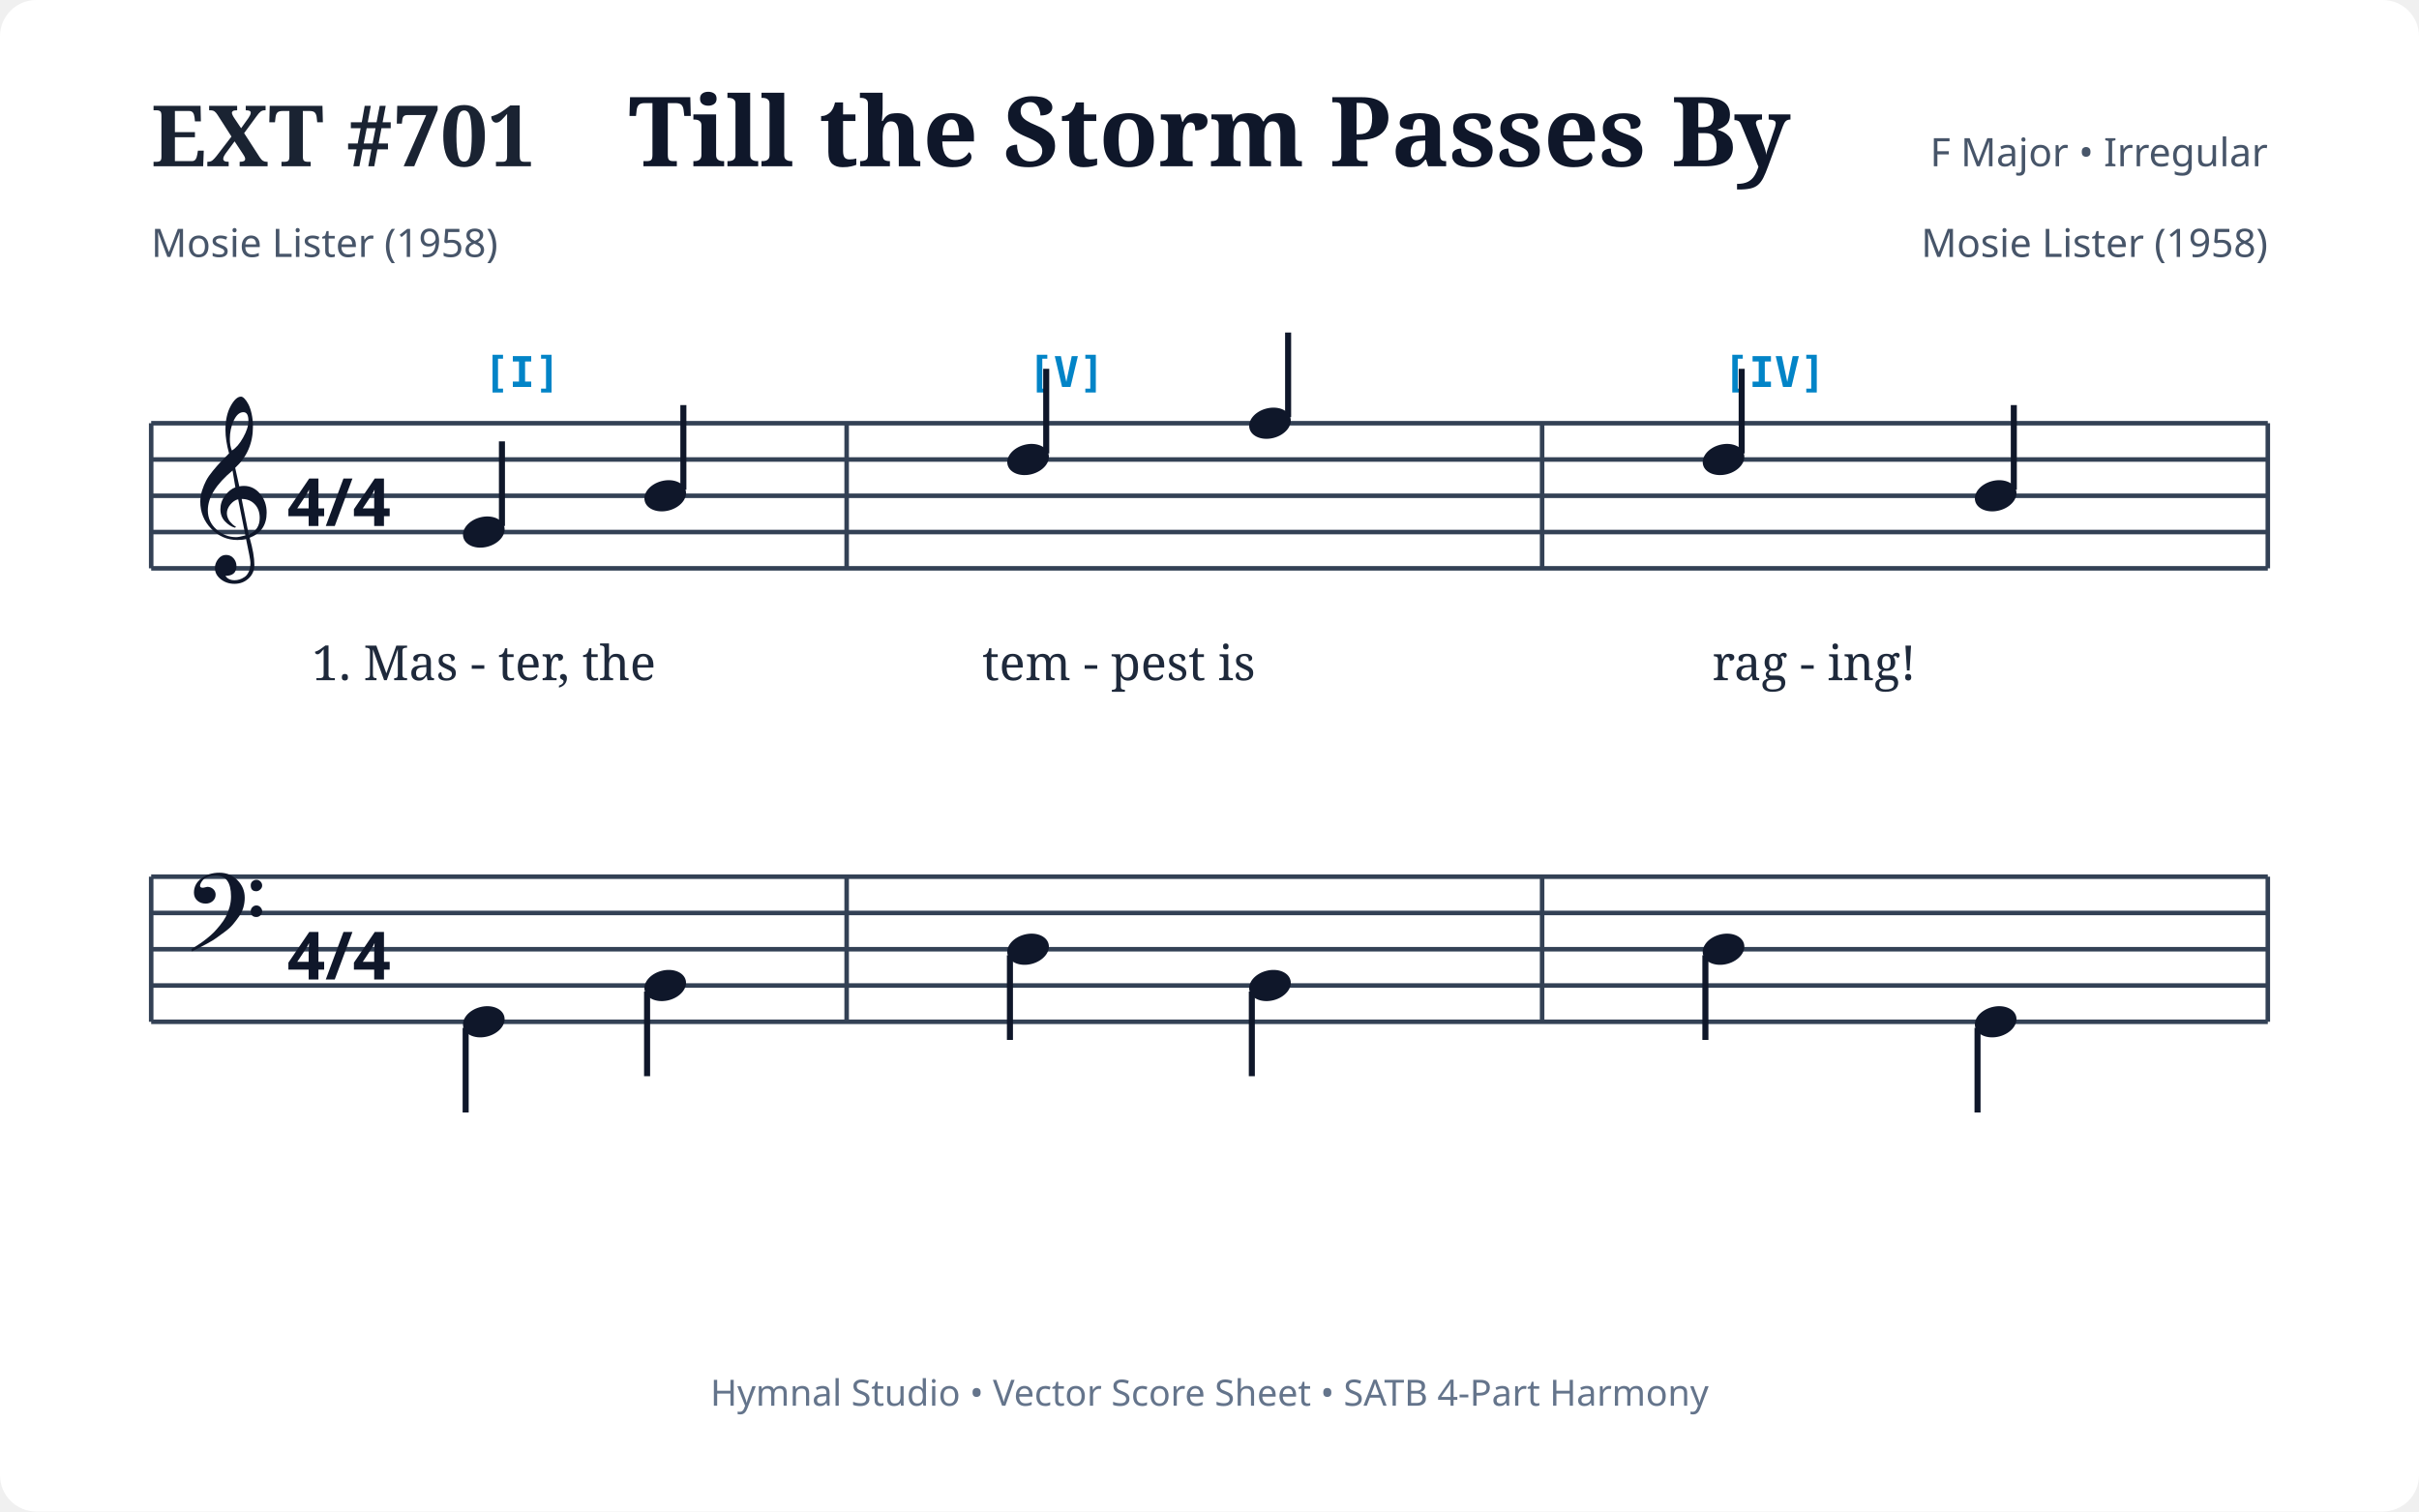
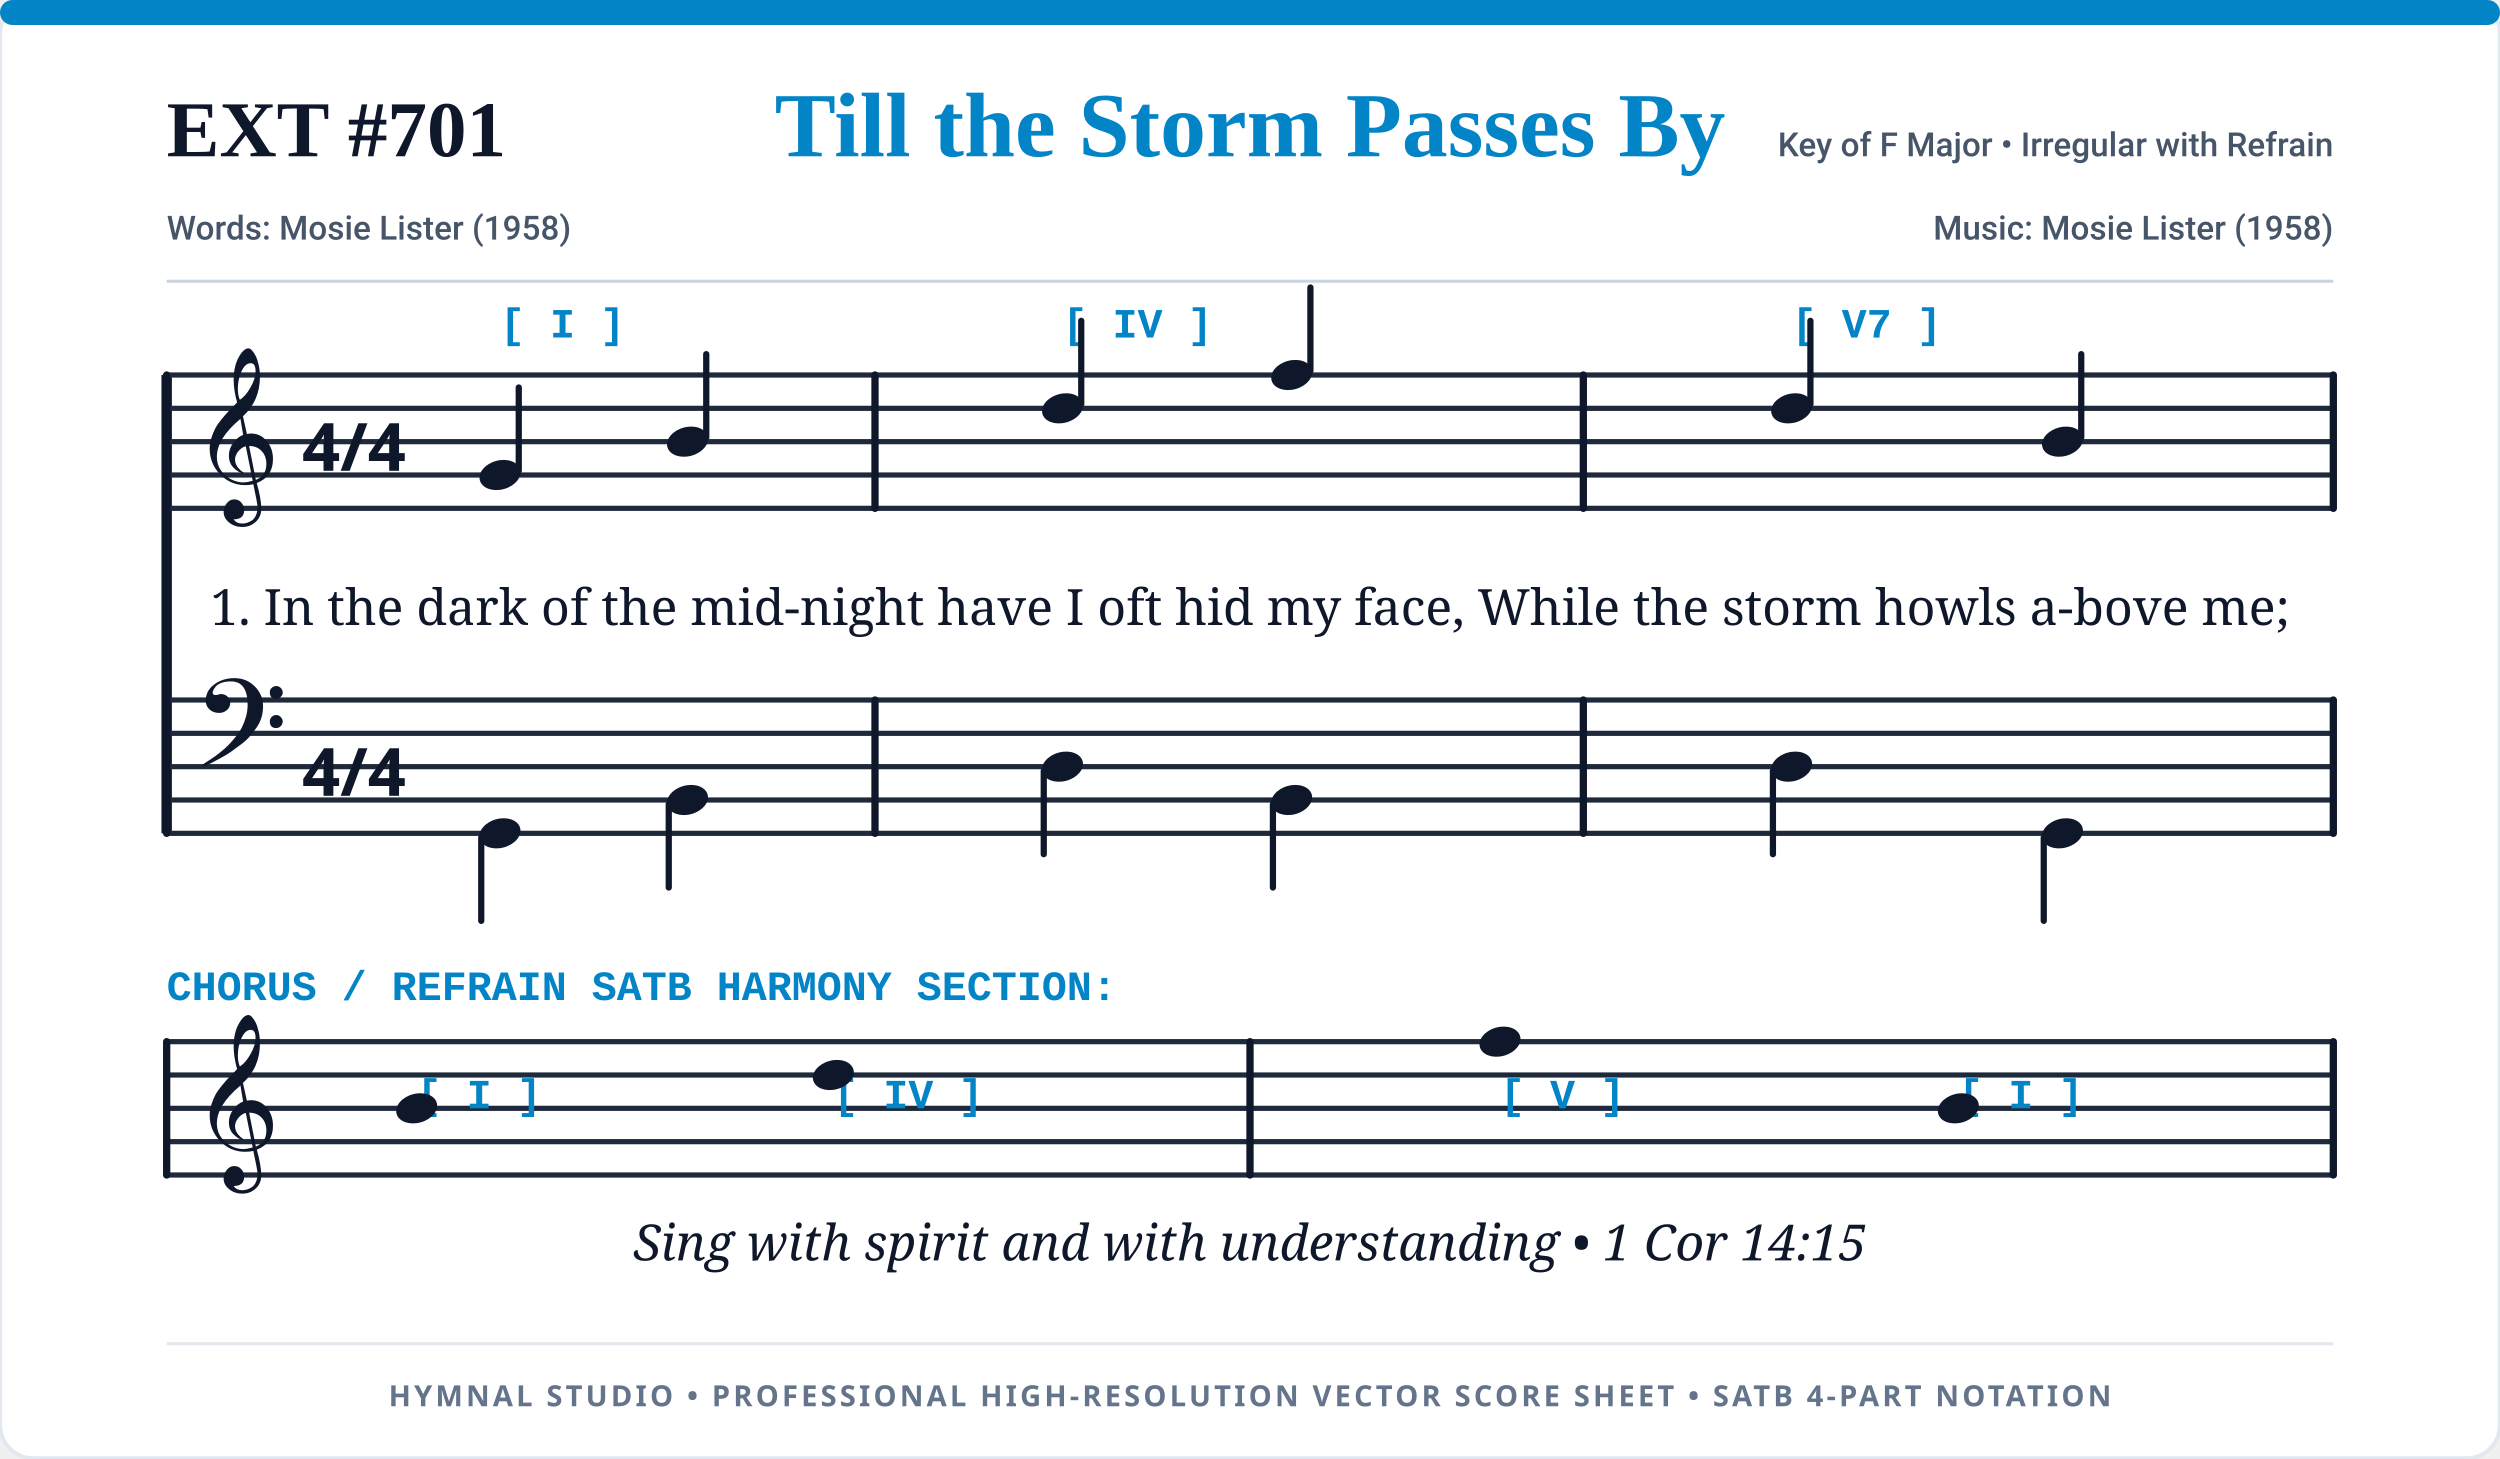
- <svg xmlns="http://www.w3.org/2000/svg" viewBox="0 0 800 500" width="100%" height="100%">
+ <svg xmlns="http://www.w3.org/2000/svg" viewBox="0 0 1200 700" width="100%" height="100%">
  <defs>
    <style>
      .score-bg { fill: #ffffff; }
-       .header-num { font-family: 'Cinzel', serif; font-size: 28px; font-weight: bold; fill: #1a2332; }
-       .header-title { font-family: 'Georgia', serif; font-size: 32px; font-weight: bold; fill: #0f172a; text-anchor: middle; }
-       .meta-text { font-family: sans-serif; font-size: 13px; fill: #475569; }
-       .staff-line { stroke: #334155; stroke-width: 1.5; }
-       .clef-symbol { fill: #0f172a; }
+       .header-num { font-family: 'Cinzel', 'Times New Roman', serif; font-size: 38px; font-weight: bold; fill: #0f172a; }
+       .header-title { font-family: 'Georgia', 'Times New Roman', serif; font-size: 44px; font-weight: bold; fill: #0284c7; text-anchor: middle; }
+       .meta-text { font-family: -apple-system, BlinkMacSystemFont, 'Segoe UI', Roboto, sans-serif; font-size: 16px; fill: #475569; font-weight: 500; }
+       .staff-line { stroke: #1e293b; stroke-width: 2.5; stroke-linecap: round; }
+       .bar-line { stroke: #0f172a; stroke-width: 3.5; stroke-linecap: round; }
+       .clef-symbol { fill: #0f172a; font-family: serif; font-size: 72px; }
+       .time-sig { font-family: sans-serif; font-size: 32px; font-weight: 800; fill: #0f172a; }
      .note-head { fill: #0f172a; }
-       .note-stem { stroke: #0f172a; stroke-width: 2; }
-       .lyric-text { font-family: 'Georgia', serif; font-size: 16px; fill: #1e293b; text-anchor: middle; }
-       .chord-badge { font-family: monospace; font-size: 14px; font-weight: bold; fill: #0284c7; }
+       .note-stem { stroke: #0f172a; stroke-width: 3; stroke-linecap: round; }
+       .lyric-text { font-family: 'Georgia', serif; font-size: 24px; fill: #0f172a; text-anchor: middle; font-weight: 500; }
+       .chord-badge { font-family: 'Courier New', monospace; font-size: 20px; font-weight: 900; fill: #0284c7; }
+       .footer-brand { font-family: sans-serif; font-size: 14px; fill: #64748b; font-weight: 600; text-anchor: middle; letter-spacing: 1.5px; }
+       .stave-bracket { stroke: #0f172a; stroke-width: 5; fill: none; }
    </style>
  </defs>
-   <rect width="800" height="500" class="score-bg" rx="12" />
-   <text x="50" y="55" class="header-num">EXT #701</text>
-   <text x="400" y="55" class="header-title">Till the Storm Passes By</text>
-   <text x="750" y="55" class="meta-text" text-anchor="end">F Major • Irregular</text>
-   <text x="50" y="85" class="meta-text">Mosie Lister (1958)</text>
-   <text x="750" y="85" class="meta-text" text-anchor="end">Mosie Lister (1958)</text>
-   <g transform="translate(50, 140)">
-     <line x1="0" y1="0" x2="700" y2="0" class="staff-line" />
-     <line x1="0" y1="12" x2="700" y2="12" class="staff-line" />
-     <line x1="0" y1="24" x2="700" y2="24" class="staff-line" />
-     <line x1="0" y1="36" x2="700" y2="36" class="staff-line" />
-     <line x1="0" y1="48" x2="700" y2="48" class="staff-line" />
-     <line x1="0" y1="0" x2="0" y2="48" class="staff-line" stroke-width="2.5" />
-     <line x1="230" y1="0" x2="230" y2="48" class="staff-line" />
-     <line x1="460" y1="0" x2="460" y2="48" class="staff-line" />
-     <line x1="700" y1="0" x2="700" y2="48" class="staff-line" stroke-width="3" />
-     <text x="10" y="38" font-family="serif" font-size="52" class="clef-symbol">𝄞</text>
-     <text x="45" y="34" font-family="sans-serif" font-size="22" font-weight="bold" fill="#0f172a">4/4</text>
-     <text x="110" y="-12" class="chord-badge">[I]</text>
-     <ellipse cx="110" cy="36" rx="7" ry="5" class="note-head" transform="rotate(-15 110 36)" />
-     <line x1="116" y1="34" x2="116" y2="6" class="note-stem" />
-     <ellipse cx="170" cy="24" rx="7" ry="5" class="note-head" transform="rotate(-15 170 24)" />
-     <line x1="176" y1="22" x2="176" y2="-6" class="note-stem" />
-     <text x="290" y="-12" class="chord-badge">[V]</text>
-     <ellipse cx="290" cy="12" rx="7" ry="5" class="note-head" transform="rotate(-15 290 12)" />
-     <line x1="296" y1="10" x2="296" y2="-18" class="note-stem" />
-     <ellipse cx="370" cy="0" rx="7" ry="5" class="note-head" transform="rotate(-15 370 0)" />
-     <line x1="376" y1="-2" x2="376" y2="-30" class="note-stem" />
-     <text x="520" y="-12" class="chord-badge">[IV]</text>
-     <ellipse cx="520" cy="12" rx="7" ry="5" class="note-head" transform="rotate(-15 520 12)" />
-     <line x1="526" y1="10" x2="526" y2="-18" class="note-stem" />
-     <ellipse cx="610" cy="24" rx="7" ry="5" class="note-head" transform="rotate(-15 610 24)" />
-     <line x1="616" y1="22" x2="616" y2="-6" class="note-stem" />
+   <rect width="1200" height="700" class="score-bg" rx="16" stroke="#e2e8f0" stroke-width="2" />
+   <rect x="0" y="0" width="1200" height="12" fill="#0284c7" rx="6" />
+   <text x="80" y="75" class="header-num">EXT #701</text>
+   <text x="600" y="75" class="header-title">Till the Storm Passes By</text>
+   <text x="1120" y="75" class="meta-text" text-anchor="end">Key of F Major • Irregular with Refrain</text>
+   <text x="80" y="115" class="meta-text">Words: Mosie Lister (1958)</text>
+   <text x="1120" y="115" class="meta-text" text-anchor="end">Music: Mosie Lister (1958)</text>
+   <line x1="80" y1="135" x2="1120" y2="135" stroke="#cbd5e1" stroke-width="1.5" />
+   <line x1="80" y1="180" x2="80" y2="400" class="stave-bracket" />
+   <g transform="translate(80, 180)">
+     <line x1="0" y1="0" x2="1040" y2="0" class="staff-line" />
+     <line x1="0" y1="16" x2="1040" y2="16" class="staff-line" />
+     <line x1="0" y1="32" x2="1040" y2="32" class="staff-line" />
+     <line x1="0" y1="48" x2="1040" y2="48" class="staff-line" />
+     <line x1="0" y1="64" x2="1040" y2="64" class="staff-line" />
+     <line x1="0" y1="0" x2="0" y2="64" class="bar-line" />
+     <line x1="340" y1="0" x2="340" y2="64" class="bar-line" />
+     <line x1="680" y1="0" x2="680" y2="64" class="bar-line" />
+     <line x1="1040" y1="0" x2="1040" y2="64" class="bar-line" />
+     <text x="12" y="52" class="clef-symbol">𝄞</text>
+     <text x="65" y="46" class="time-sig">4/4</text>
+     <text x="160" y="-18" class="chord-badge">[ I ]</text>
+     <ellipse cx="160" cy="48" rx="10" ry="7" class="note-head" transform="rotate(-15 160 48)" />
+     <line x1="169" y1="46" x2="169" y2="6" class="note-stem" />
+     <ellipse cx="250" cy="32" rx="10" ry="7" class="note-head" transform="rotate(-15 250 32)" />
+     <line x1="259" y1="30" x2="259" y2="-10" class="note-stem" />
+     <text x="430" y="-18" class="chord-badge">[ IV ]</text>
+     <ellipse cx="430" cy="16" rx="10" ry="7" class="note-head" transform="rotate(-15 430 16)" />
+     <line x1="439" y1="14" x2="439" y2="-26" class="note-stem" />
+     <ellipse cx="540" cy="0" rx="10" ry="7" class="note-head" transform="rotate(-15 540 0)" />
+     <line x1="549" y1="-2" x2="549" y2="-42" class="note-stem" />
+     <text x="780" y="-18" class="chord-badge">[ V7 ]</text>
+     <ellipse cx="780" cy="16" rx="10" ry="7" class="note-head" transform="rotate(-15 780 16)" />
+     <line x1="789" y1="14" x2="789" y2="-26" class="note-stem" />
+     <ellipse cx="910" cy="32" rx="10" ry="7" class="note-head" transform="rotate(-15 910 32)" />
+     <line x1="919" y1="30" x2="919" y2="-10" class="note-stem" />
  </g>
-   <text x="160" y="225" class="lyric-text">1. Mas - ter, the</text>
-   <text x="370" y="225" class="lyric-text">tem - pest is</text>
-   <text x="600" y="225" class="lyric-text">rag - ing!</text>
-   <g transform="translate(50, 290)">
-     <line x1="0" y1="0" x2="700" y2="0" class="staff-line" />
-     <line x1="0" y1="12" x2="700" y2="12" class="staff-line" />
-     <line x1="0" y1="24" x2="700" y2="24" class="staff-line" />
-     <line x1="0" y1="36" x2="700" y2="36" class="staff-line" />
-     <line x1="0" y1="48" x2="700" y2="48" class="staff-line" />
-     <line x1="0" y1="0" x2="0" y2="48" class="staff-line" stroke-width="2.5" />
-     <line x1="230" y1="0" x2="230" y2="48" class="staff-line" />
-     <line x1="460" y1="0" x2="460" y2="48" class="staff-line" />
-     <line x1="700" y1="0" x2="700" y2="48" class="staff-line" stroke-width="3" />
-     <text x="10" y="32" font-family="serif" font-size="44" class="clef-symbol">𝄢</text>
-     <text x="45" y="34" font-family="sans-serif" font-size="22" font-weight="bold" fill="#0f172a">4/4</text>
-     <ellipse cx="110" cy="48" rx="7" ry="5" class="note-head" transform="rotate(-15 110 48)" />
-     <line x1="104" y1="50" x2="104" y2="78" class="note-stem" />
-     <ellipse cx="170" cy="36" rx="7" ry="5" class="note-head" transform="rotate(-15 170 36)" />
-     <line x1="164" y1="38" x2="164" y2="66" class="note-stem" />
-     <ellipse cx="290" cy="24" rx="7" ry="5" class="note-head" transform="rotate(-15 290 24)" />
-     <line x1="284" y1="26" x2="284" y2="54" class="note-stem" />
-     <ellipse cx="370" cy="36" rx="7" ry="5" class="note-head" transform="rotate(-15 370 36)" />
-     <line x1="364" y1="38" x2="364" y2="66" class="note-stem" />
-     <ellipse cx="520" cy="24" rx="7" ry="5" class="note-head" transform="rotate(-15 520 24)" />
-     <line x1="514" y1="26" x2="514" y2="54" class="note-stem" />
-     <ellipse cx="610" cy="48" rx="7" ry="5" class="note-head" transform="rotate(-15 610 48)" />
-     <line x1="604" y1="50" x2="604" y2="78" class="note-stem" />
+   <text x="600" y="300" class="lyric-text">1. In the dark of the mid-night have I oft hid my face, While the storm howls a-bove me;</text>
+   <g transform="translate(80, 336)">
+     <line x1="0" y1="0" x2="1040" y2="0" class="staff-line" />
+     <line x1="0" y1="16" x2="1040" y2="16" class="staff-line" />
+     <line x1="0" y1="32" x2="1040" y2="32" class="staff-line" />
+     <line x1="0" y1="48" x2="1040" y2="48" class="staff-line" />
+     <line x1="0" y1="64" x2="1040" y2="64" class="staff-line" />
+     <line x1="0" y1="0" x2="0" y2="64" class="bar-line" />
+     <line x1="340" y1="0" x2="340" y2="64" class="bar-line" />
+     <line x1="680" y1="0" x2="680" y2="64" class="bar-line" />
+     <line x1="1040" y1="0" x2="1040" y2="64" class="bar-line" />
+     <text x="12" y="44" class="clef-symbol">𝄢</text>
+     <text x="65" y="46" class="time-sig">4/4</text>
+     <ellipse cx="160" cy="64" rx="10" ry="7" class="note-head" transform="rotate(-15 160 64)" />
+     <line x1="151" y1="66" x2="151" y2="106" class="note-stem" />
+     <ellipse cx="250" cy="48" rx="10" ry="7" class="note-head" transform="rotate(-15 250 48)" />
+     <line x1="241" y1="50" x2="241" y2="90" class="note-stem" />
+     <ellipse cx="430" cy="32" rx="10" ry="7" class="note-head" transform="rotate(-15 430 32)" />
+     <line x1="421" y1="34" x2="421" y2="74" class="note-stem" />
+     <ellipse cx="540" cy="48" rx="10" ry="7" class="note-head" transform="rotate(-15 540 48)" />
+     <line x1="531" y1="50" x2="531" y2="90" class="note-stem" />
+     <ellipse cx="780" cy="32" rx="10" ry="7" class="note-head" transform="rotate(-15 780 32)" />
+     <line x1="771" y1="34" x2="771" y2="74" class="note-stem" />
+     <ellipse cx="910" cy="64" rx="10" ry="7" class="note-head" transform="rotate(-15 910 64)" />
+     <line x1="901" y1="66" x2="901" y2="106" class="note-stem" />
  </g>
-   <text x="400" y="465" font-family="sans-serif" font-size="12" fill="#64748b" text-anchor="middle">
-     Hymnal Studio • Vector Score Sheet • SATB 4-Part Harmony
+   <g transform="translate(80, 480)">
+     <text x="0" y="0" class="chord-badge" font-size="18">CHORUS / REFRAIN SATB HARMONY SECTION:</text>
+     <line x1="0" y1="20" x2="1040" y2="20" class="staff-line" />
+     <line x1="0" y1="36" x2="1040" y2="36" class="staff-line" />
+     <line x1="0" y1="52" x2="1040" y2="52" class="staff-line" />
+     <line x1="0" y1="68" x2="1040" y2="68" class="staff-line" />
+     <line x1="0" y1="84" x2="1040" y2="84" class="staff-line" />
+     <line x1="0" y1="20" x2="0" y2="84" class="bar-line" />
+     <line x1="520" y1="20" x2="520" y2="84" class="bar-line" />
+     <line x1="1040" y1="20" x2="1040" y2="84" class="bar-line" stroke-width="5" />
+     <text x="12" y="72" class="clef-symbol">𝄞</text>
+     <text x="120" y="52" class="chord-badge">[ I ]</text>
+     <ellipse cx="120" cy="52" rx="10" ry="7" class="note-head" transform="rotate(-15 120 52)" />
+     <text x="320" y="52" class="chord-badge">[ IV ]</text>
+     <ellipse cx="320" cy="36" rx="10" ry="7" class="note-head" transform="rotate(-15 320 36)" />
+     <text x="640" y="52" class="chord-badge">[ V ]</text>
+     <ellipse cx="640" cy="20" rx="10" ry="7" class="note-head" transform="rotate(-15 640 20)" />
+     <text x="860" y="52" class="chord-badge">[ I ]</text>
+     <ellipse cx="860" cy="52" rx="10" ry="7" class="note-head" transform="rotate(-15 860 52)" />
+     <text x="520" y="125" class="lyric-text" font-style="italic">Sing with spirit and with understanding • 1 Cor 14:15</text>
+   </g>
+   <line x1="80" y1="645" x2="1120" y2="645" stroke="#e2e8f0" stroke-width="1.5" />
+   <text x="600" y="675" class="footer-brand">
+     HYMNAL STUDIO • PROFESSIONAL HIGH-RESOLUTION VECTOR SCORE SHEET • SATB 4-PART NOTATION
  </text>
</svg>
